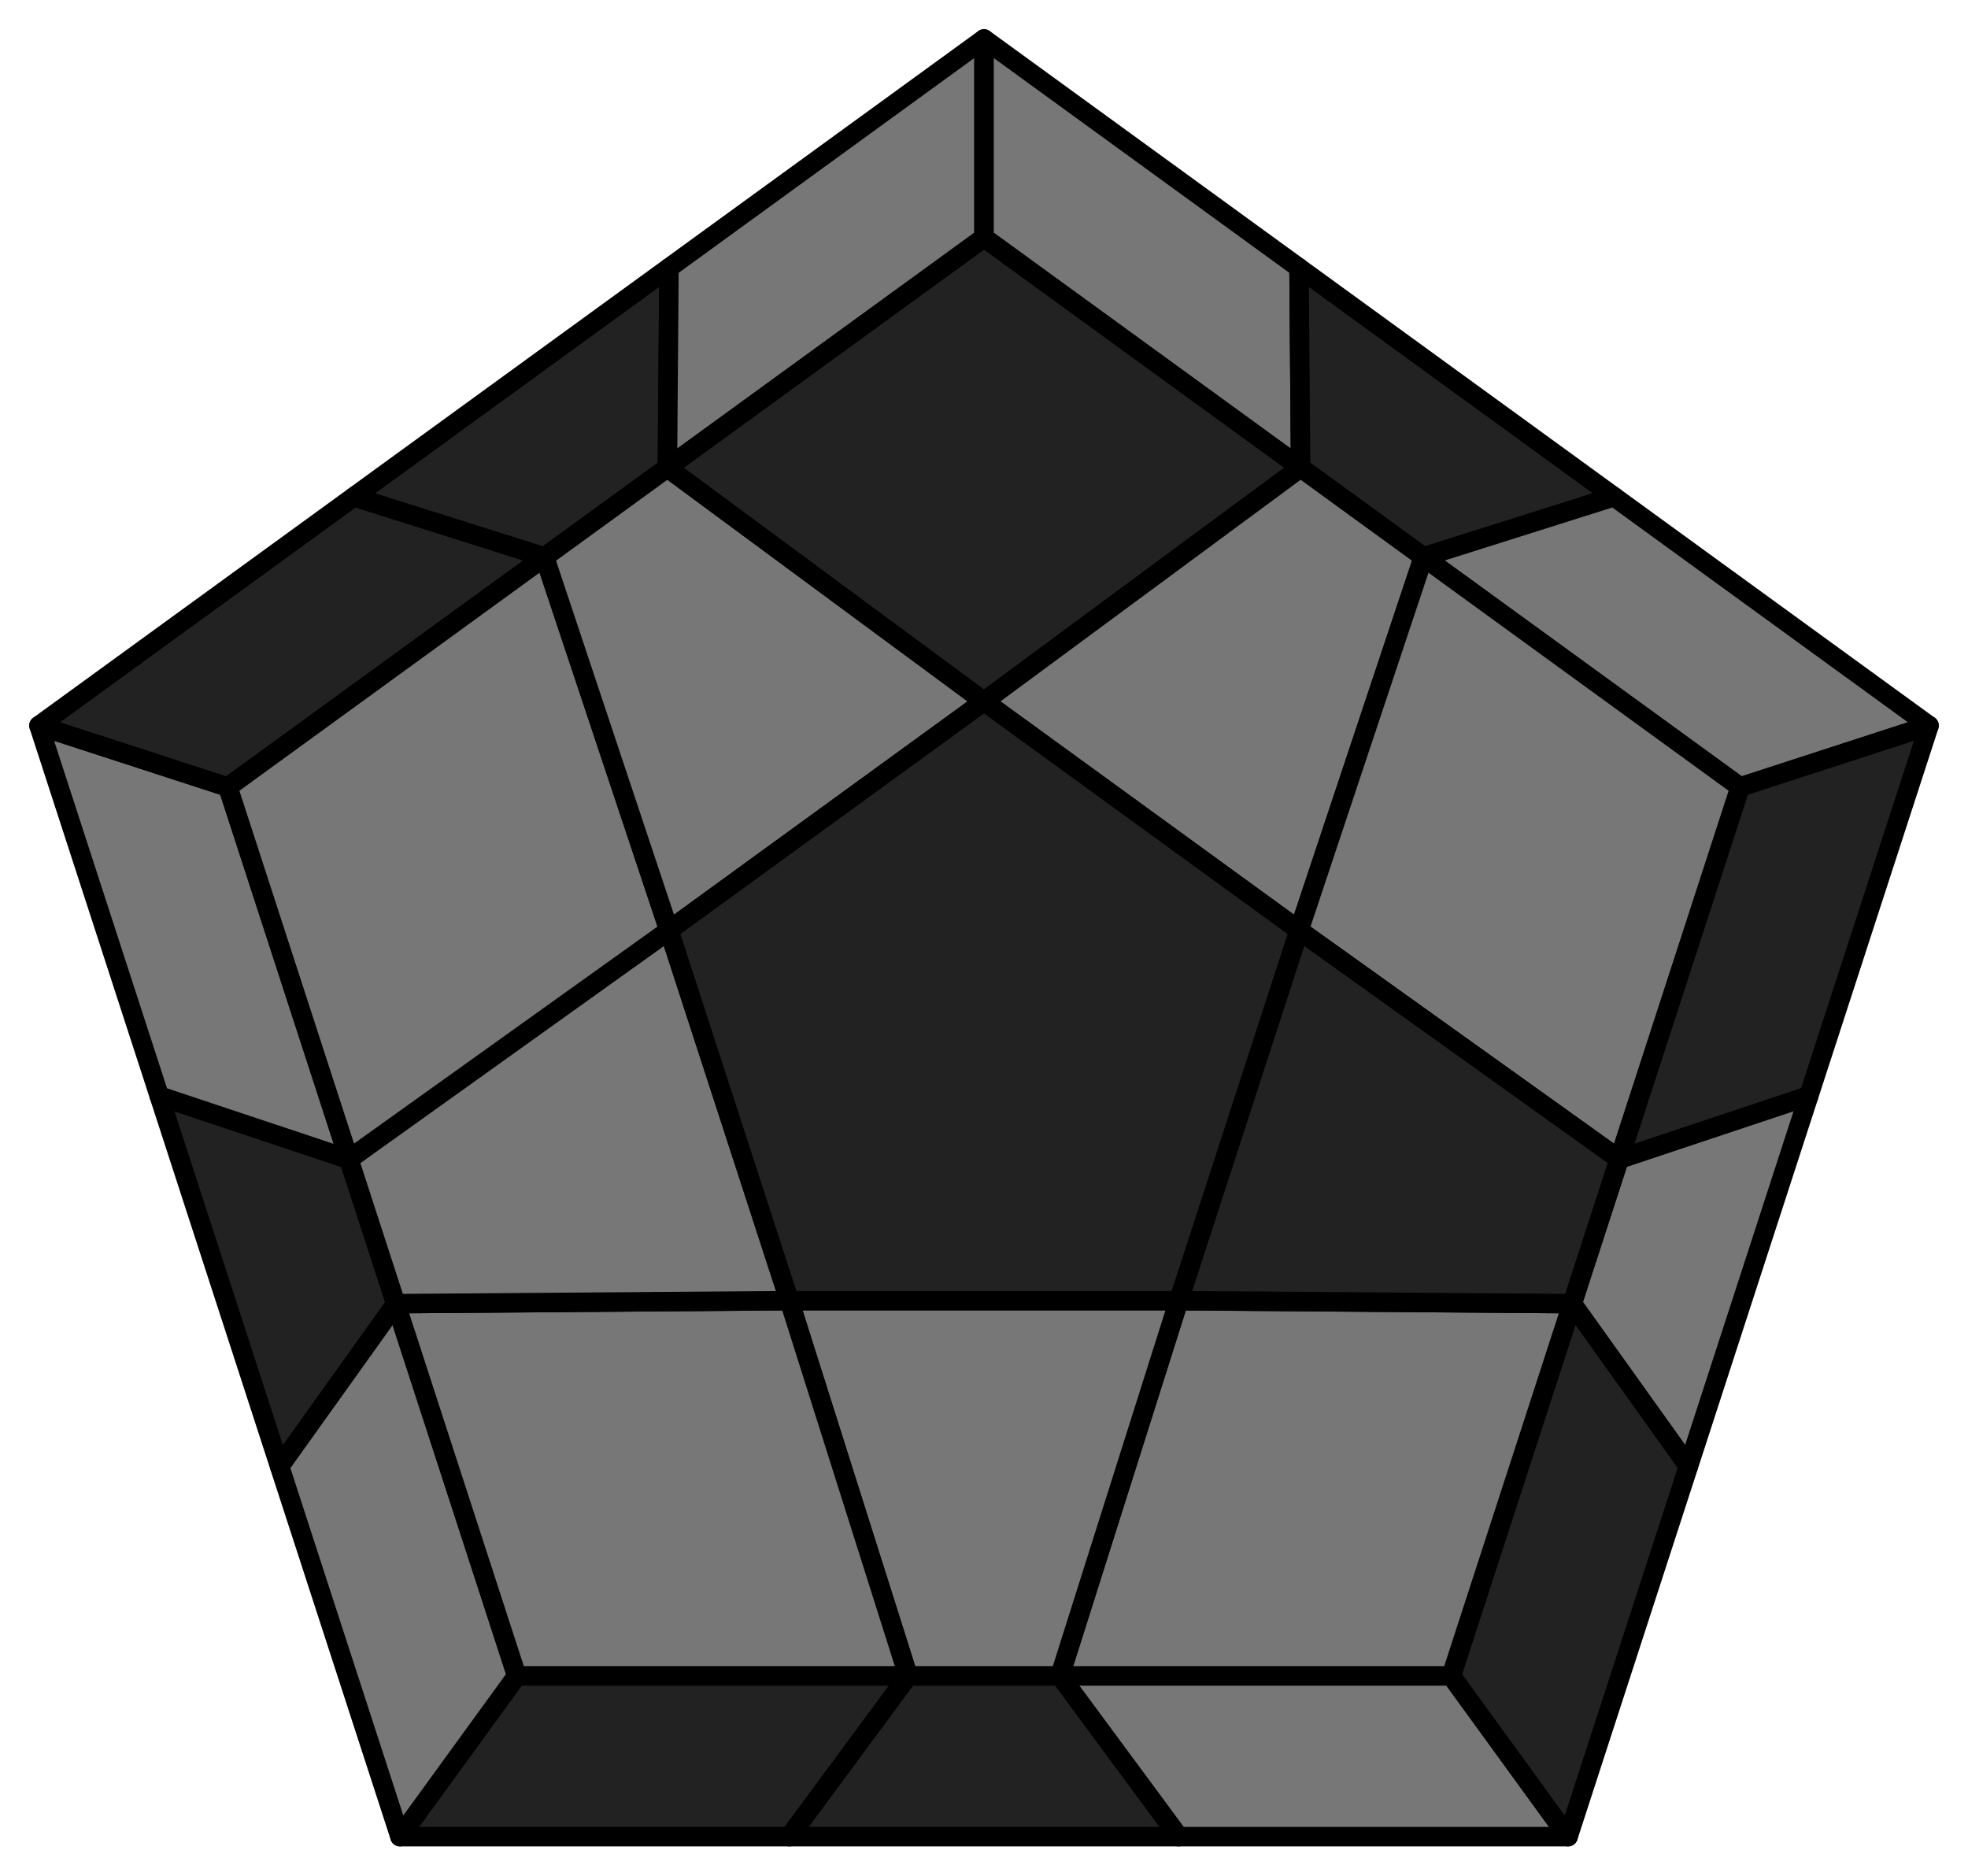
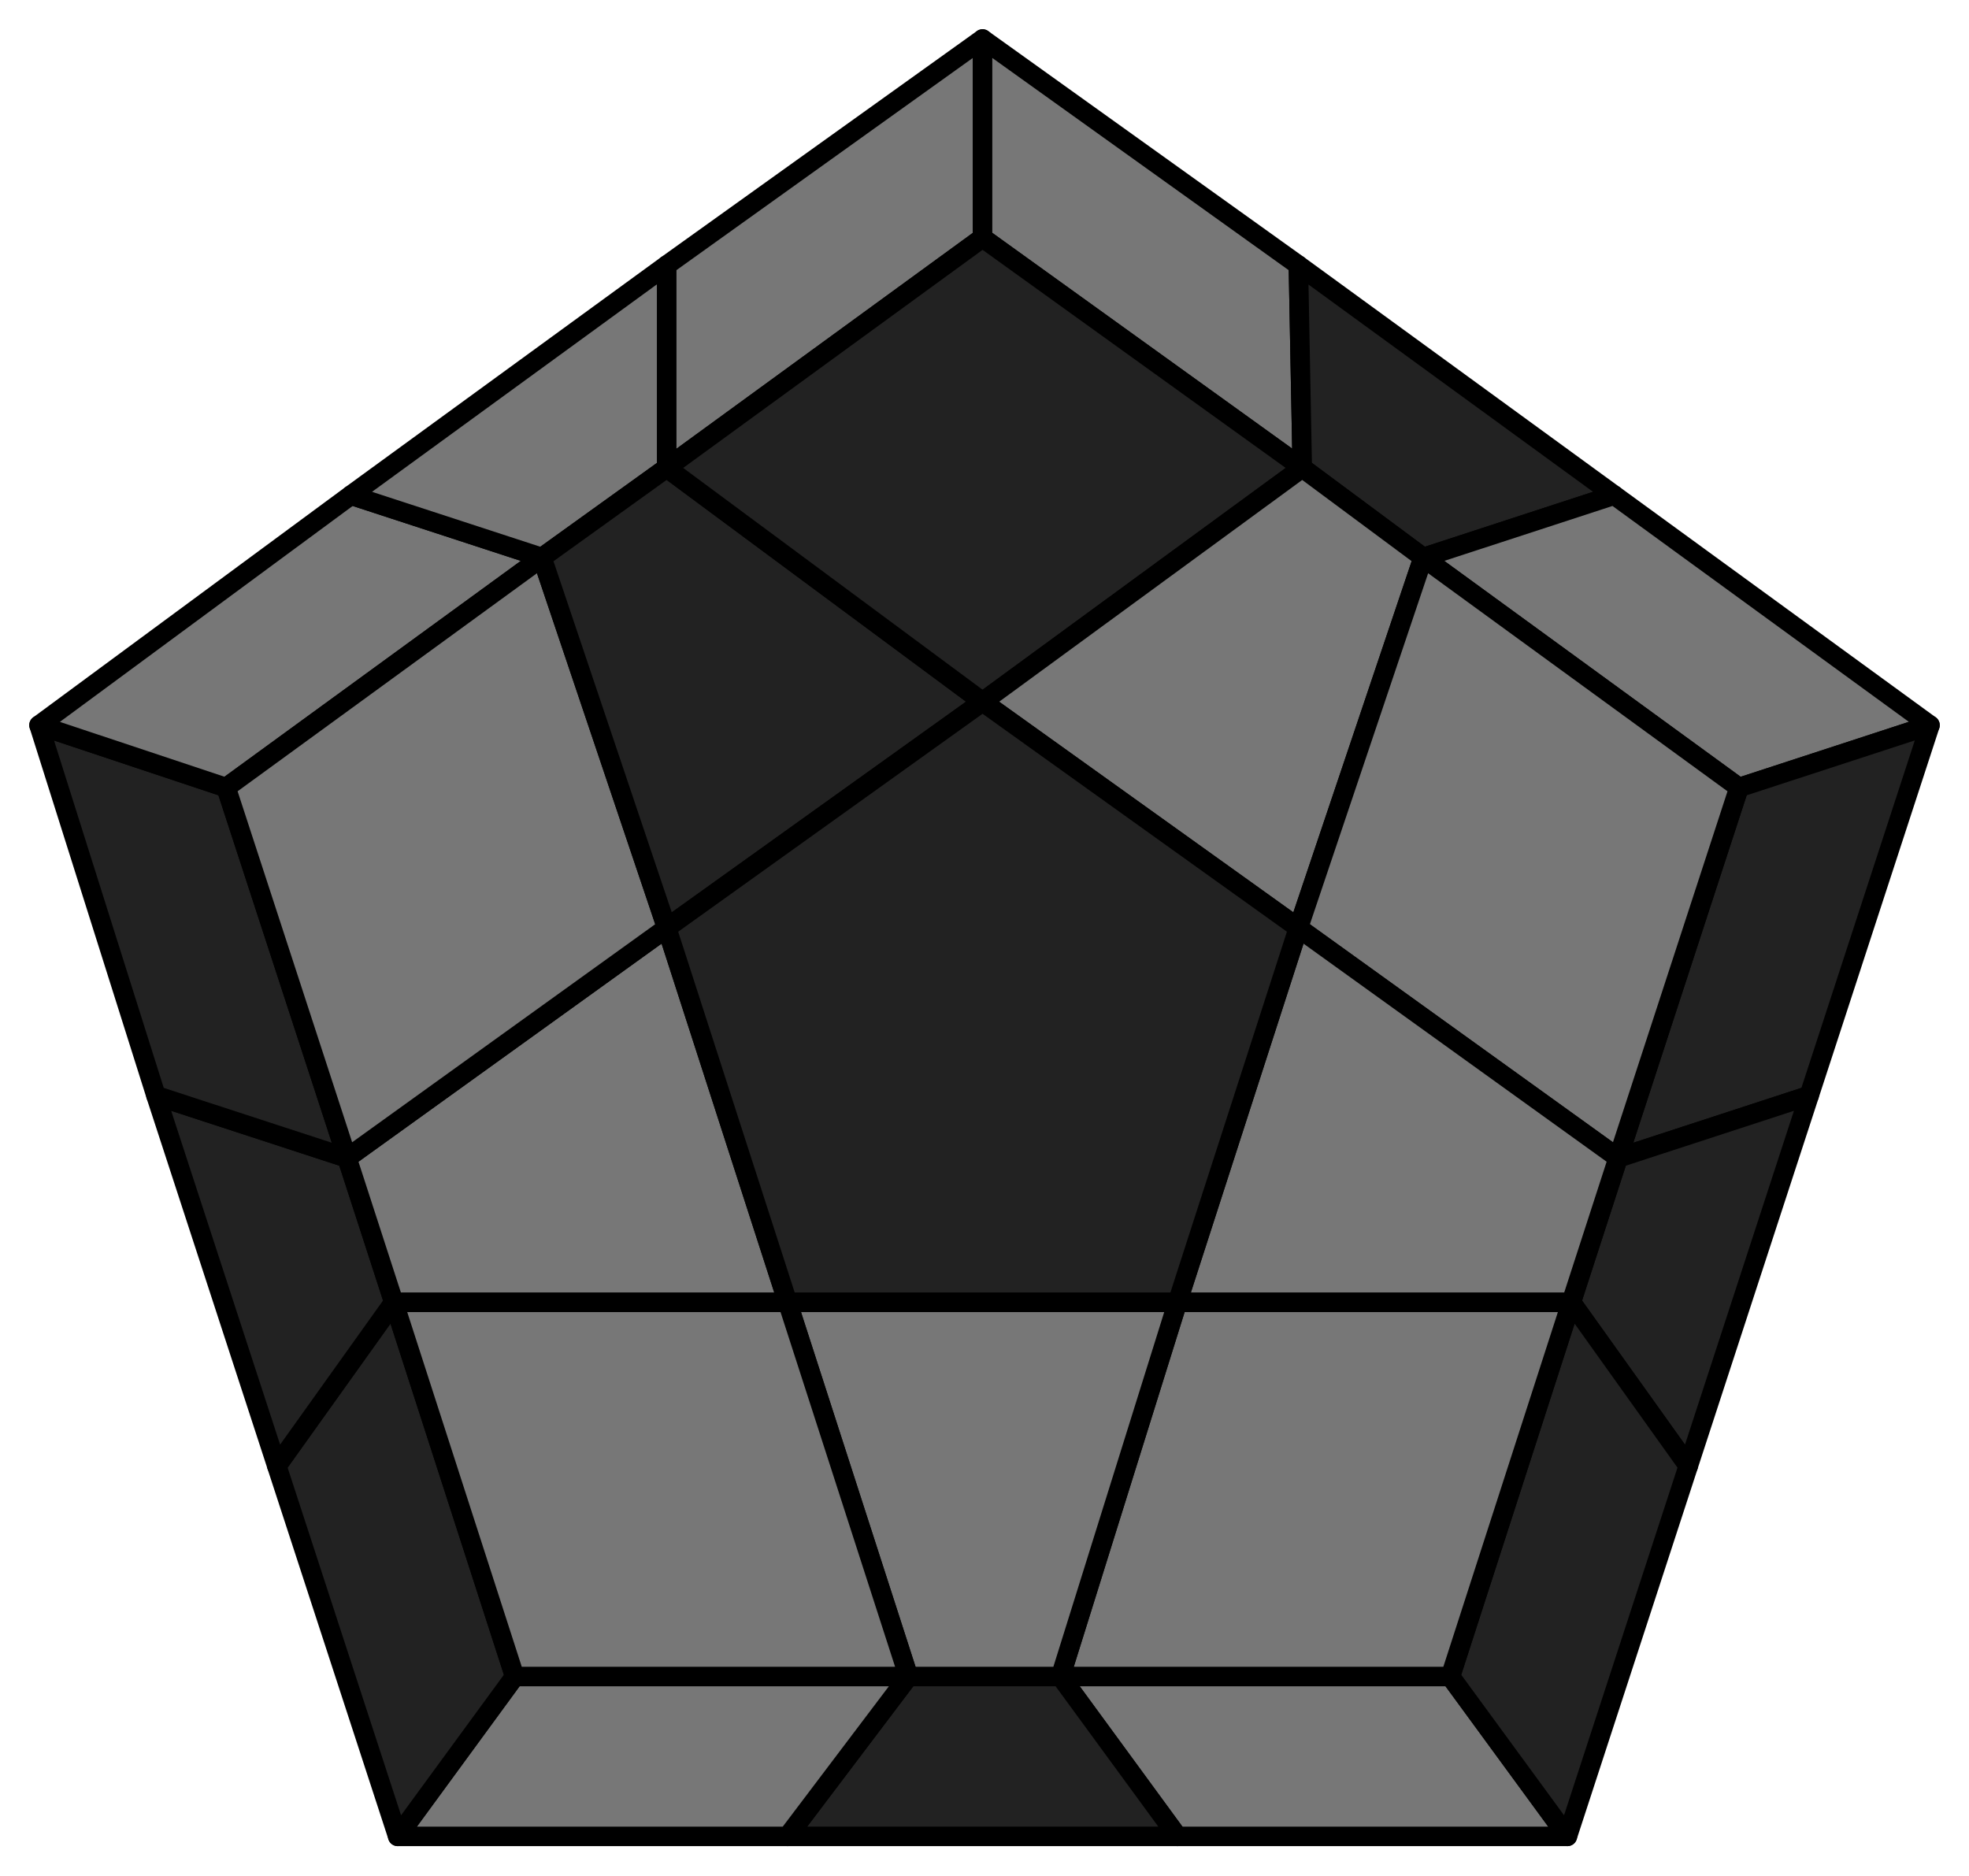
- <svg xmlns="http://www.w3.org/2000/svg" width="50.541" height="48.165">
-   <polygon stroke="black" stroke-width="0.5" points="40.271 47.165 30.271 47.165 27.221 43.036 37.271 43.036" stroke-linejoin="round" fill="#777" />
-   <polygon stroke="black" stroke-width="0.5" points="30.271 47.165 20.271 47.165 23.321 43.036 27.221 43.036" stroke-linejoin="round" fill="#222" />
-   <polygon stroke="black" stroke-width="0.5" points="20.271 47.165 10.271 47.165 13.271 43.036 23.321 43.036" stroke-linejoin="round" fill="#222" />
-   <polygon stroke="black" stroke-width="0.5" points="10.271 47.165 7.18 37.655 10.165 33.478 13.271 43.036" stroke-linejoin="round" fill="#777" />
-   <polygon stroke="black" stroke-width="0.5" points="7.18 37.655 4.09 28.144 8.96 29.769 10.165 33.478" stroke-linejoin="round" fill="#222" />
-   <polygon stroke="black" stroke-width="0.5" points="4.09 28.144 1.0 18.634 5.854 20.211 8.96 29.769" stroke-linejoin="round" fill="#777" />
-   <polygon stroke="black" stroke-width="0.5" points="1.0 18.634 9.09 12.756 13.985 14.304 5.854 20.211" stroke-linejoin="round" fill="#222" />
-   <polygon stroke="black" stroke-width="0.5" points="9.09 12.756 17.18 6.878 17.14 12.011 13.985 14.304" stroke-linejoin="round" fill="#222" />
-   <polygon stroke="black" stroke-width="0.5" points="17.18 6.878 25.271 1.0 25.271 6.104 17.14 12.011" stroke-linejoin="round" fill="#777" />
-   <polygon stroke="black" stroke-width="0.5" points="25.271 1.0 33.361 6.878 33.401 12.011 25.271 6.104" stroke-linejoin="round" fill="#777" />
-   <polygon stroke="black" stroke-width="0.5" points="33.361 6.878 41.451 12.756 36.556 14.304 33.401 12.011" stroke-linejoin="round" fill="#222" />
-   <polygon stroke="black" stroke-width="0.5" points="41.451 12.756 49.541 18.634 44.687 20.211 36.556 14.304" stroke-linejoin="round" fill="#777" />
-   <polygon stroke="black" stroke-width="0.5" points="49.541 18.634 46.451 28.144 41.581 29.769 44.687 20.211" stroke-linejoin="round" fill="#222" />
-   <polygon stroke="black" stroke-width="0.5" points="46.451 28.144 43.361 37.655 40.376 33.478 41.581 29.769" stroke-linejoin="round" fill="#777" />
-   <polygon stroke="black" stroke-width="0.5" points="43.361 37.655 40.271 47.165 37.271 43.036 40.376 33.478" stroke-linejoin="round" fill="#222" />
-   <polygon stroke="black" stroke-width="0.5" points="37.271 43.036 27.221 43.036 30.271 33.401 40.376 33.478" stroke-linejoin="round" fill="#777" />
-   <polygon stroke="black" stroke-width="0.5" points="27.221 43.036 23.321 43.036 20.271 33.401 30.271 33.401" stroke-linejoin="round" fill="#777" />
-   <polygon stroke="black" stroke-width="0.5" points="13.271 43.036 10.165 33.478 20.271 33.401 23.321 43.036" stroke-linejoin="round" fill="#777" />
-   <polygon stroke="black" stroke-width="0.5" points="10.165 33.478 8.96 29.769 17.18 23.891 20.271 33.401" stroke-linejoin="round" fill="#777" />
-   <polygon stroke="black" stroke-width="0.5" points="5.854 20.211 13.985 14.304 17.18 23.891 8.96 29.769" stroke-linejoin="round" fill="#777" />
-   <polygon stroke="black" stroke-width="0.5" points="13.985 14.304 17.14 12.011 25.271 18.013 17.18 23.891" stroke-linejoin="round" fill="#777" />
-   <polygon stroke="black" stroke-width="0.5" points="25.271 6.104 33.401 12.011 25.271 18.013 17.14 12.011" stroke-linejoin="round" fill="#222" />
-   <polygon stroke="black" stroke-width="0.5" points="33.401 12.011 36.556 14.304 33.361 23.891 25.271 18.013" stroke-linejoin="round" fill="#777" />
-   <polygon stroke="black" stroke-width="0.5" points="44.687 20.211 41.581 29.769 33.361 23.891 36.556 14.304" stroke-linejoin="round" fill="#777" />
-   <polygon stroke="black" stroke-width="0.5" points="41.581 29.769 40.376 33.478 30.271 33.401 33.361 23.891" stroke-linejoin="round" fill="#222" />
-   <polygon stroke="black" stroke-width="0.5" points="30.271 33.401 20.271 33.401 17.18 23.891 25.271 18.013 33.361 23.891" stroke-linejoin="round" fill="#222" />
+ <svg xmlns="http://www.w3.org/2000/svg" id="244" width="505" height="481">
+   <style>
+ polygon { stroke: black; stroke-width: 5px; stroke-linejoin: round;}
+ .light {fill: #777;}
+ .dark {fill: #222;}
+ </style>
+   <polygon class="light" points="402 471 302 471 272 430 372 430" />
+   <polygon class="dark" points="302 471 202 471 233 430 272 430" />
+   <polygon class="light" points="202 471 102 471 132 430 233 430" />
+   <polygon class="dark" points="102 471 71 376 101 334 132 430" />
+   <polygon class="dark" points="71 376 40 281 89 297 101 334" />
+   <polygon class="dark" points="40 281 10 186 58 202 89 297" />
+   <polygon class="light" points="10 186 90 127 139 143 58 202" />
+   <polygon class="light" points="90 127 171 68 171 120 139 143" />
+   <polygon class="light" points="171 68 252 10 252 61 171 120" />
+   <polygon class="light" points="252 10 333 68 334 120 252 61" />
+   <polygon class="dark" points="333 68 414 127 365 143 334 120" />
+   <polygon class="light" points="414 127 495 186 446 202 365 143" />
+   <polygon class="dark" points="495 186 464 281 415 297 446 202" />
+   <polygon class="dark" points="464 281 433 376 403 334 415 297" />
+   <polygon class="dark" points="433 376 402 471 372 430 403 334" />
+   <polygon class="light" points="372 430 272 430 302 334 403 334" />
+   <polygon class="light" points="272 430 233 430 202 334 302 334" />
+   <polygon class="light" points="132 430 101 334 202 334 233 430" />
+   <polygon class="light" points="101 334 89 297 171 238 202 334" />
+   <polygon class="light" points="58 202 139 143 171 238 89 297" />
+   <polygon class="dark" points="139 143 171 120 252 180 171 238" />
+   <polygon class="dark" points="252 61 334 120 252 180 171 120" />
+   <polygon class="light" points="334 120 365 143 333 238 252 180" />
+   <polygon class="light" points="446 202 415 297 333 238 365 143" />
+   <polygon class="light" points="415 297 403 334 302 334 333 238" />
+   <polygon class="dark" points="302 334 202 334 171 238 252 180 333 238" />
</svg>
